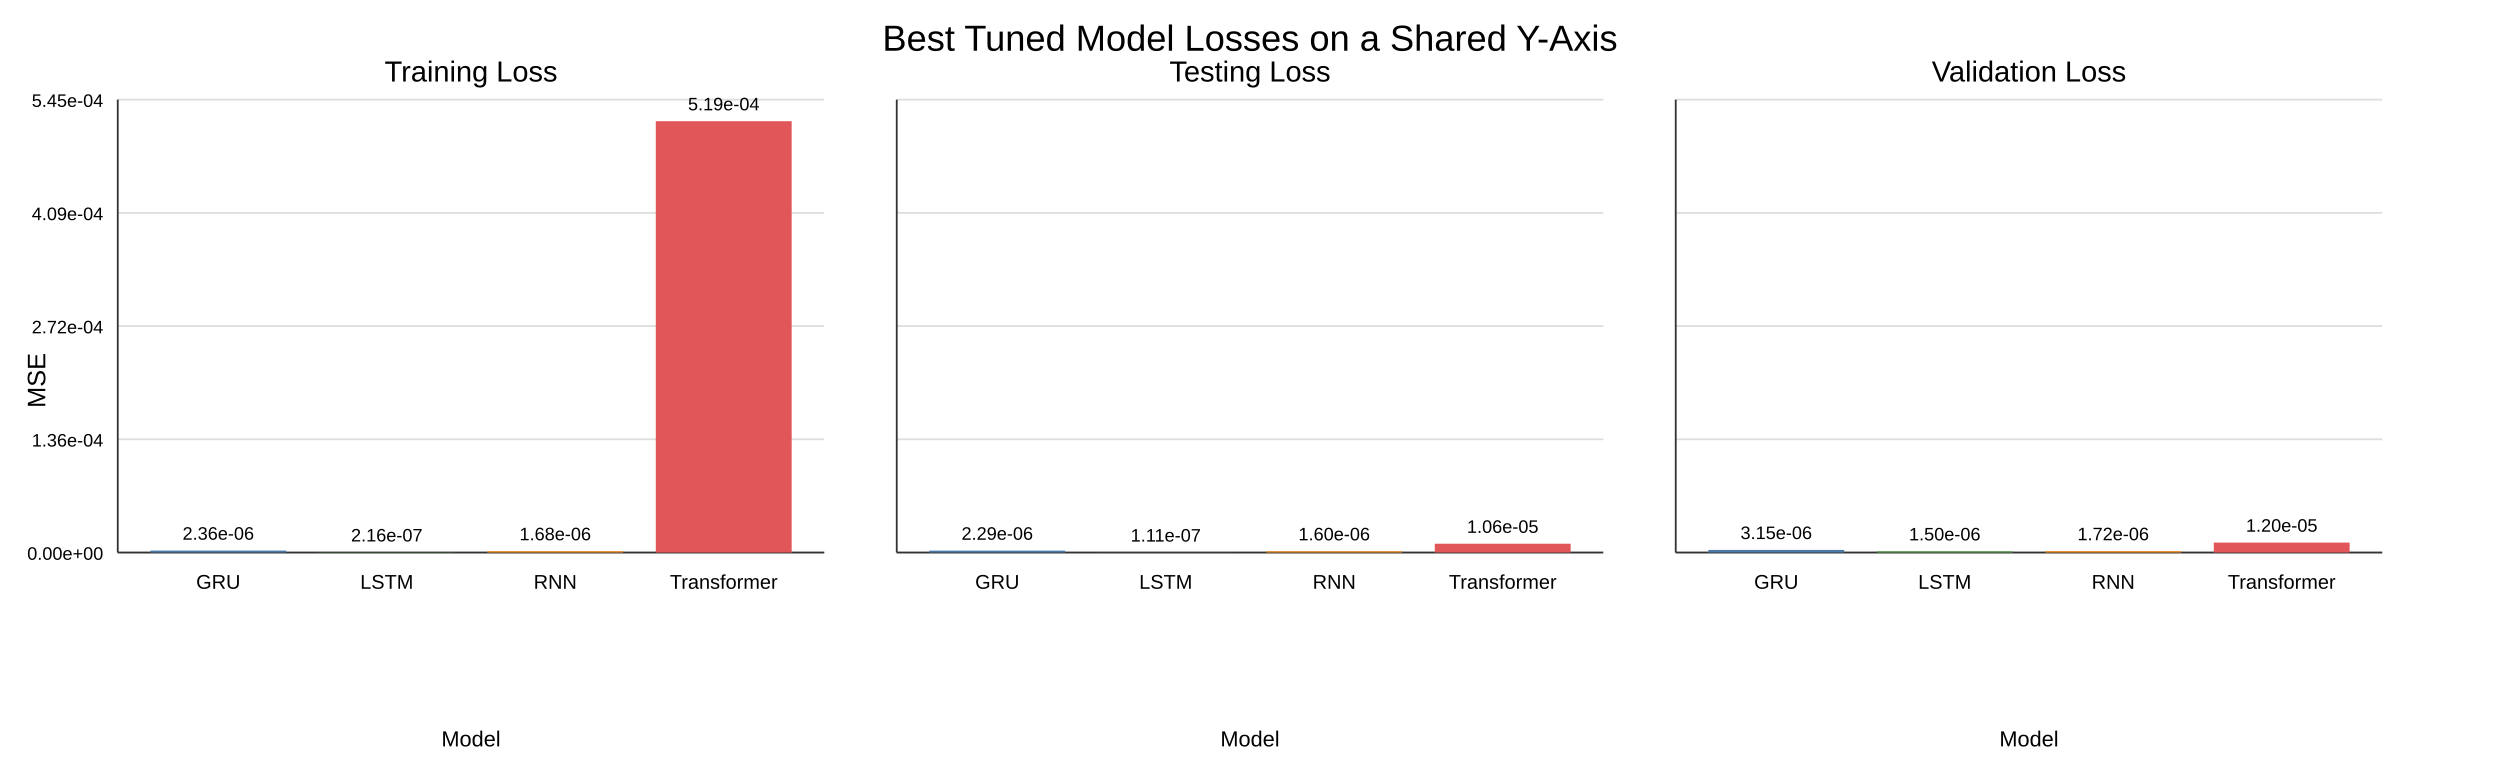
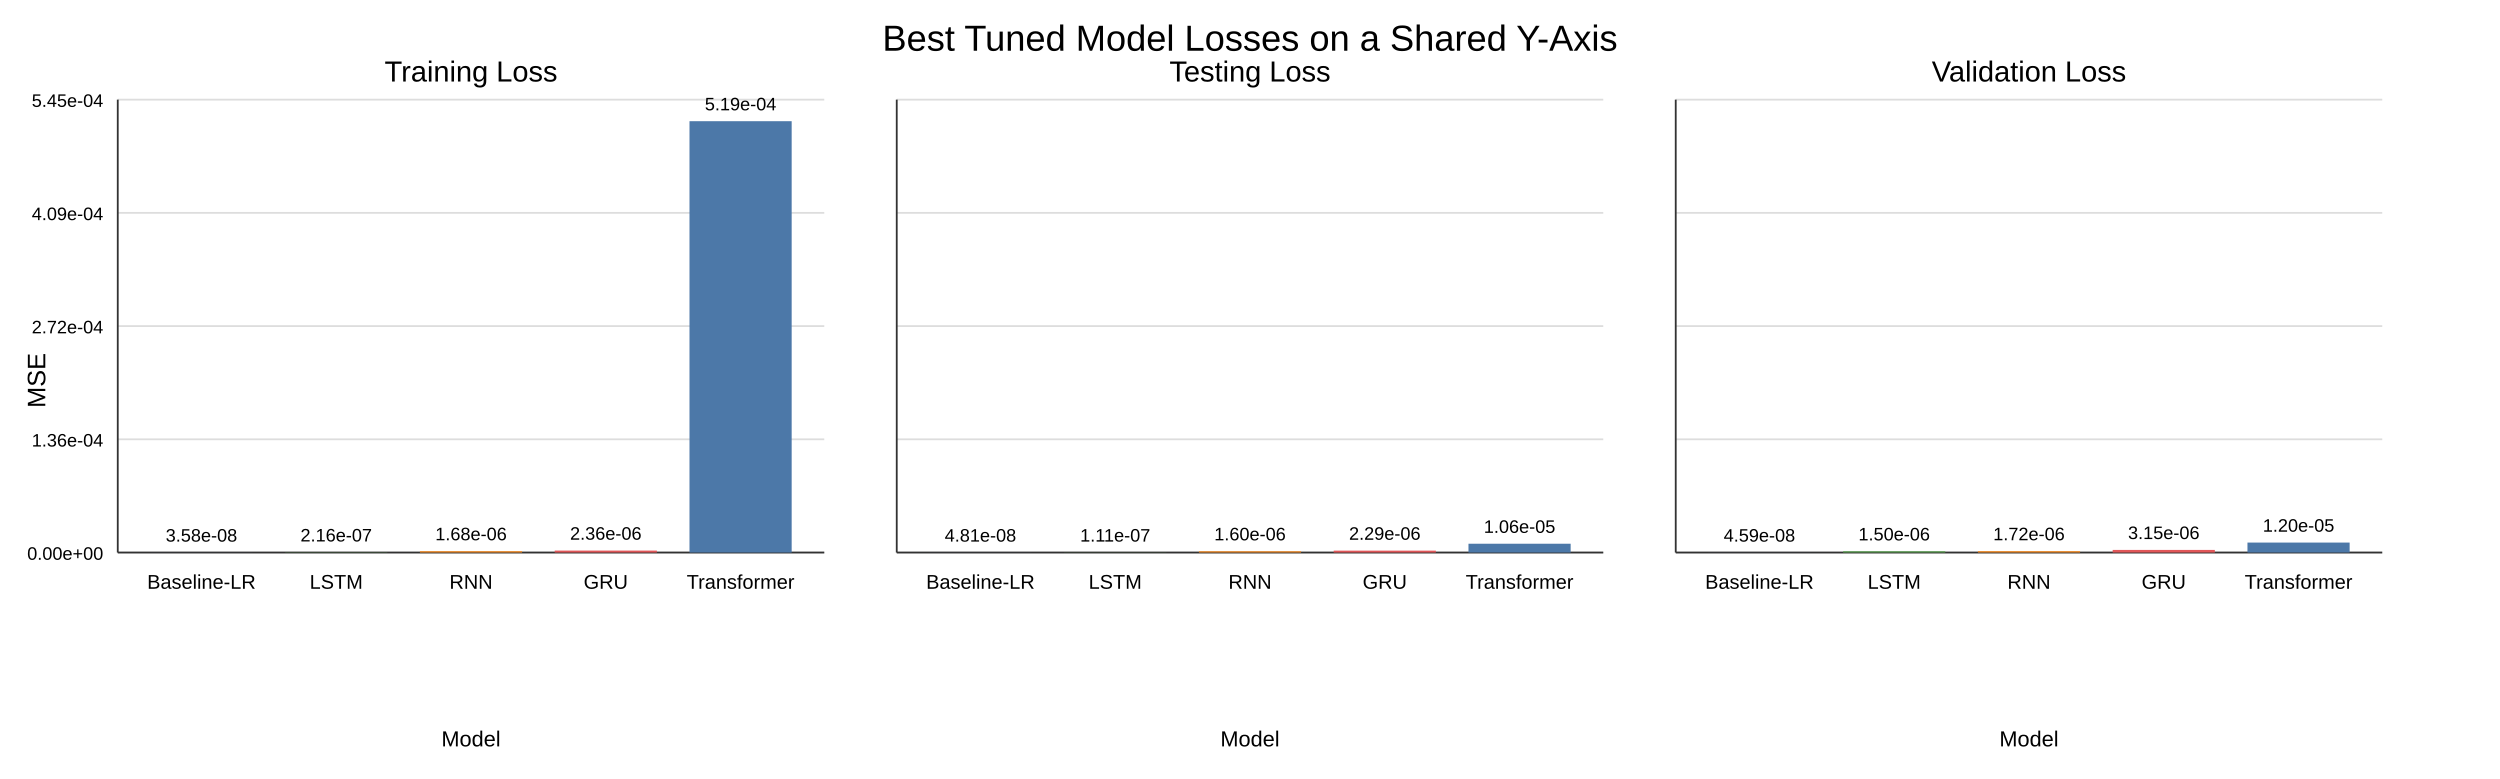
<svg xmlns="http://www.w3.org/2000/svg" width="1380" height="430" viewBox="0 0 1380 430">
  <rect width="100%" height="100%" fill="white" />
  <text x="690" y="28" font-size="20" text-anchor="middle" font-family="Arial">Best Tuned Model Losses on a Shared Y-Axis</text>
  <text x="25" y="210" font-size="14" text-anchor="middle" transform="rotate(-90 25 210)" font-family="Arial">MSE</text>
  <text x="260.0" y="45" font-size="16" text-anchor="middle" font-family="Arial">Training Loss</text>
  <line x1="65" y1="305.00" x2="455" y2="305.00" stroke="#dddddd" stroke-width="1" />
  <text x="57" y="309.00" font-size="10" text-anchor="end" font-family="Arial">0.00e+00</text>
  <line x1="65" y1="242.50" x2="455" y2="242.50" stroke="#dddddd" stroke-width="1" />
  <text x="57" y="246.50" font-size="10" text-anchor="end" font-family="Arial">1.36e-04</text>
  <line x1="65" y1="180.00" x2="455" y2="180.00" stroke="#dddddd" stroke-width="1" />
  <text x="57" y="184.00" font-size="10" text-anchor="end" font-family="Arial">2.72e-04</text>
  <line x1="65" y1="117.50" x2="455" y2="117.50" stroke="#dddddd" stroke-width="1" />
  <text x="57" y="121.50" font-size="10" text-anchor="end" font-family="Arial">4.09e-04</text>
  <line x1="65" y1="55.00" x2="455" y2="55.00" stroke="#dddddd" stroke-width="1" />
  <text x="57" y="59.00" font-size="10" text-anchor="end" font-family="Arial">5.45e-04</text>
  <line x1="65" y1="55" x2="65" y2="305" stroke="#333333" stroke-width="1" />
  <line x1="65" y1="305" x2="455" y2="305" stroke="#333333" stroke-width="1" />
-   <rect x="83.00" y="303.92" width="75.00" height="1.08" fill="#4C78A8" />
-   <text x="120.50" y="297.92" font-size="10" text-anchor="middle" font-family="Arial">2.36e-06</text>
-   <text x="120.50" y="325.00" font-size="11" text-anchor="middle" font-family="Arial">GRU</text>
-   <rect x="176.00" y="304.90" width="75.00" height="0.10" fill="#59A14F" />
-   <text x="213.50" y="298.90" font-size="10" text-anchor="middle" font-family="Arial">2.16e-07</text>
-   <text x="213.50" y="325.00" font-size="11" text-anchor="middle" font-family="Arial">LSTM</text>
-   <rect x="269.00" y="304.23" width="75.00" height="0.77" fill="#F28E2B" />
-   <text x="306.50" y="298.23" font-size="10" text-anchor="middle" font-family="Arial">1.68e-06</text>
-   <text x="306.50" y="325.00" font-size="11" text-anchor="middle" font-family="Arial">RNN</text>
-   <rect x="362.00" y="66.90" width="75.00" height="238.10" fill="#E15759" />
-   <text x="399.50" y="60.90" font-size="10" text-anchor="middle" font-family="Arial">5.19e-04</text>
-   <text x="399.50" y="325.00" font-size="11" text-anchor="middle" font-family="Arial">Transformer</text>
+   <rect x="83.00" y="304.98" width="56.40" height="0.02" fill="#4C78A8" />
+   <text x="111.20" y="298.98" font-size="10" text-anchor="middle" font-family="Arial">3.58e-08</text>
+   <text x="111.20" y="325.00" font-size="11" text-anchor="middle" font-family="Arial">Baseline-LR</text>
+   <rect x="157.40" y="304.90" width="56.40" height="0.10" fill="#59A14F" />
+   <text x="185.60" y="298.90" font-size="10" text-anchor="middle" font-family="Arial">2.16e-07</text>
+   <text x="185.60" y="325.00" font-size="11" text-anchor="middle" font-family="Arial">LSTM</text>
+   <rect x="231.80" y="304.23" width="56.40" height="0.77" fill="#F28E2B" />
+   <text x="260.00" y="298.23" font-size="10" text-anchor="middle" font-family="Arial">1.68e-06</text>
+   <text x="260.00" y="325.00" font-size="11" text-anchor="middle" font-family="Arial">RNN</text>
+   <rect x="306.20" y="303.92" width="56.40" height="1.08" fill="#E15759" />
+   <text x="334.40" y="297.92" font-size="10" text-anchor="middle" font-family="Arial">2.36e-06</text>
+   <text x="334.40" y="325.00" font-size="11" text-anchor="middle" font-family="Arial">GRU</text>
+   <rect x="380.60" y="66.90" width="56.40" height="238.10" fill="#4C78A8" />
+   <text x="408.80" y="60.90" font-size="10" text-anchor="middle" font-family="Arial">5.19e-04</text>
+   <text x="408.80" y="325.00" font-size="11" text-anchor="middle" font-family="Arial">Transformer</text>
  <text x="260.0" y="412" font-size="12" text-anchor="middle" font-family="Arial">Model</text>
  <text x="690.0" y="45" font-size="16" text-anchor="middle" font-family="Arial">Testing Loss</text>
  <line x1="495" y1="305.00" x2="885" y2="305.00" stroke="#dddddd" stroke-width="1" />
  <line x1="495" y1="242.50" x2="885" y2="242.50" stroke="#dddddd" stroke-width="1" />
  <line x1="495" y1="180.00" x2="885" y2="180.00" stroke="#dddddd" stroke-width="1" />
  <line x1="495" y1="117.50" x2="885" y2="117.50" stroke="#dddddd" stroke-width="1" />
  <line x1="495" y1="55.00" x2="885" y2="55.00" stroke="#dddddd" stroke-width="1" />
  <line x1="495" y1="55" x2="495" y2="305" stroke="#333333" stroke-width="1" />
  <line x1="495" y1="305" x2="885" y2="305" stroke="#333333" stroke-width="1" />
-   <rect x="513.00" y="303.95" width="75.00" height="1.05" fill="#4C78A8" />
-   <text x="550.50" y="297.95" font-size="10" text-anchor="middle" font-family="Arial">2.29e-06</text>
-   <text x="550.50" y="325.00" font-size="11" text-anchor="middle" font-family="Arial">GRU</text>
-   <rect x="606.00" y="304.95" width="75.00" height="0.05" fill="#59A14F" />
-   <text x="643.50" y="298.95" font-size="10" text-anchor="middle" font-family="Arial">1.11e-07</text>
-   <text x="643.50" y="325.00" font-size="11" text-anchor="middle" font-family="Arial">LSTM</text>
-   <rect x="699.00" y="304.27" width="75.00" height="0.73" fill="#F28E2B" />
-   <text x="736.50" y="298.27" font-size="10" text-anchor="middle" font-family="Arial">1.60e-06</text>
-   <text x="736.50" y="325.00" font-size="11" text-anchor="middle" font-family="Arial">RNN</text>
-   <rect x="792.00" y="300.14" width="75.00" height="4.86" fill="#E15759" />
-   <text x="829.50" y="294.14" font-size="10" text-anchor="middle" font-family="Arial">1.06e-05</text>
-   <text x="829.50" y="325.00" font-size="11" text-anchor="middle" font-family="Arial">Transformer</text>
+   <rect x="513.00" y="304.98" width="56.40" height="0.02" fill="#4C78A8" />
+   <text x="541.20" y="298.98" font-size="10" text-anchor="middle" font-family="Arial">4.81e-08</text>
+   <text x="541.20" y="325.00" font-size="11" text-anchor="middle" font-family="Arial">Baseline-LR</text>
+   <rect x="587.40" y="304.95" width="56.40" height="0.05" fill="#59A14F" />
+   <text x="615.60" y="298.95" font-size="10" text-anchor="middle" font-family="Arial">1.11e-07</text>
+   <text x="615.60" y="325.00" font-size="11" text-anchor="middle" font-family="Arial">LSTM</text>
+   <rect x="661.80" y="304.27" width="56.40" height="0.73" fill="#F28E2B" />
+   <text x="690.00" y="298.27" font-size="10" text-anchor="middle" font-family="Arial">1.60e-06</text>
+   <text x="690.00" y="325.00" font-size="11" text-anchor="middle" font-family="Arial">RNN</text>
+   <rect x="736.20" y="303.95" width="56.40" height="1.05" fill="#E15759" />
+   <text x="764.40" y="297.95" font-size="10" text-anchor="middle" font-family="Arial">2.29e-06</text>
+   <text x="764.40" y="325.00" font-size="11" text-anchor="middle" font-family="Arial">GRU</text>
+   <rect x="810.60" y="300.14" width="56.40" height="4.86" fill="#4C78A8" />
+   <text x="838.80" y="294.14" font-size="10" text-anchor="middle" font-family="Arial">1.06e-05</text>
+   <text x="838.80" y="325.00" font-size="11" text-anchor="middle" font-family="Arial">Transformer</text>
  <text x="690.0" y="412" font-size="12" text-anchor="middle" font-family="Arial">Model</text>
  <text x="1120.0" y="45" font-size="16" text-anchor="middle" font-family="Arial">Validation Loss</text>
  <line x1="925" y1="305.00" x2="1315" y2="305.00" stroke="#dddddd" stroke-width="1" />
  <line x1="925" y1="242.50" x2="1315" y2="242.50" stroke="#dddddd" stroke-width="1" />
  <line x1="925" y1="180.00" x2="1315" y2="180.00" stroke="#dddddd" stroke-width="1" />
  <line x1="925" y1="117.50" x2="1315" y2="117.50" stroke="#dddddd" stroke-width="1" />
  <line x1="925" y1="55.00" x2="1315" y2="55.00" stroke="#dddddd" stroke-width="1" />
  <line x1="925" y1="55" x2="925" y2="305" stroke="#333333" stroke-width="1" />
  <line x1="925" y1="305" x2="1315" y2="305" stroke="#333333" stroke-width="1" />
-   <rect x="943.00" y="303.56" width="75.00" height="1.44" fill="#4C78A8" />
-   <text x="980.50" y="297.56" font-size="10" text-anchor="middle" font-family="Arial">3.15e-06</text>
-   <text x="980.50" y="325.00" font-size="11" text-anchor="middle" font-family="Arial">GRU</text>
-   <rect x="1036.00" y="304.31" width="75.00" height="0.69" fill="#59A14F" />
-   <text x="1073.50" y="298.31" font-size="10" text-anchor="middle" font-family="Arial">1.50e-06</text>
-   <text x="1073.50" y="325.00" font-size="11" text-anchor="middle" font-family="Arial">LSTM</text>
-   <rect x="1129.00" y="304.21" width="75.00" height="0.79" fill="#F28E2B" />
-   <text x="1166.50" y="298.21" font-size="10" text-anchor="middle" font-family="Arial">1.72e-06</text>
-   <text x="1166.50" y="325.00" font-size="11" text-anchor="middle" font-family="Arial">RNN</text>
-   <rect x="1222.00" y="299.50" width="75.00" height="5.50" fill="#E15759" />
-   <text x="1259.50" y="293.50" font-size="10" text-anchor="middle" font-family="Arial">1.20e-05</text>
-   <text x="1259.50" y="325.00" font-size="11" text-anchor="middle" font-family="Arial">Transformer</text>
+   <rect x="943.00" y="304.98" width="56.40" height="0.02" fill="#4C78A8" />
+   <text x="971.20" y="298.98" font-size="10" text-anchor="middle" font-family="Arial">4.59e-08</text>
+   <text x="971.20" y="325.00" font-size="11" text-anchor="middle" font-family="Arial">Baseline-LR</text>
+   <rect x="1017.40" y="304.31" width="56.40" height="0.69" fill="#59A14F" />
+   <text x="1045.60" y="298.31" font-size="10" text-anchor="middle" font-family="Arial">1.50e-06</text>
+   <text x="1045.60" y="325.00" font-size="11" text-anchor="middle" font-family="Arial">LSTM</text>
+   <rect x="1091.80" y="304.21" width="56.40" height="0.79" fill="#F28E2B" />
+   <text x="1120.00" y="298.21" font-size="10" text-anchor="middle" font-family="Arial">1.72e-06</text>
+   <text x="1120.00" y="325.00" font-size="11" text-anchor="middle" font-family="Arial">RNN</text>
+   <rect x="1166.20" y="303.56" width="56.40" height="1.44" fill="#E15759" />
+   <text x="1194.40" y="297.56" font-size="10" text-anchor="middle" font-family="Arial">3.15e-06</text>
+   <text x="1194.40" y="325.00" font-size="11" text-anchor="middle" font-family="Arial">GRU</text>
+   <rect x="1240.60" y="299.50" width="56.40" height="5.50" fill="#4C78A8" />
+   <text x="1268.80" y="293.50" font-size="10" text-anchor="middle" font-family="Arial">1.20e-05</text>
+   <text x="1268.80" y="325.00" font-size="11" text-anchor="middle" font-family="Arial">Transformer</text>
  <text x="1120.0" y="412" font-size="12" text-anchor="middle" font-family="Arial">Model</text>
</svg>
